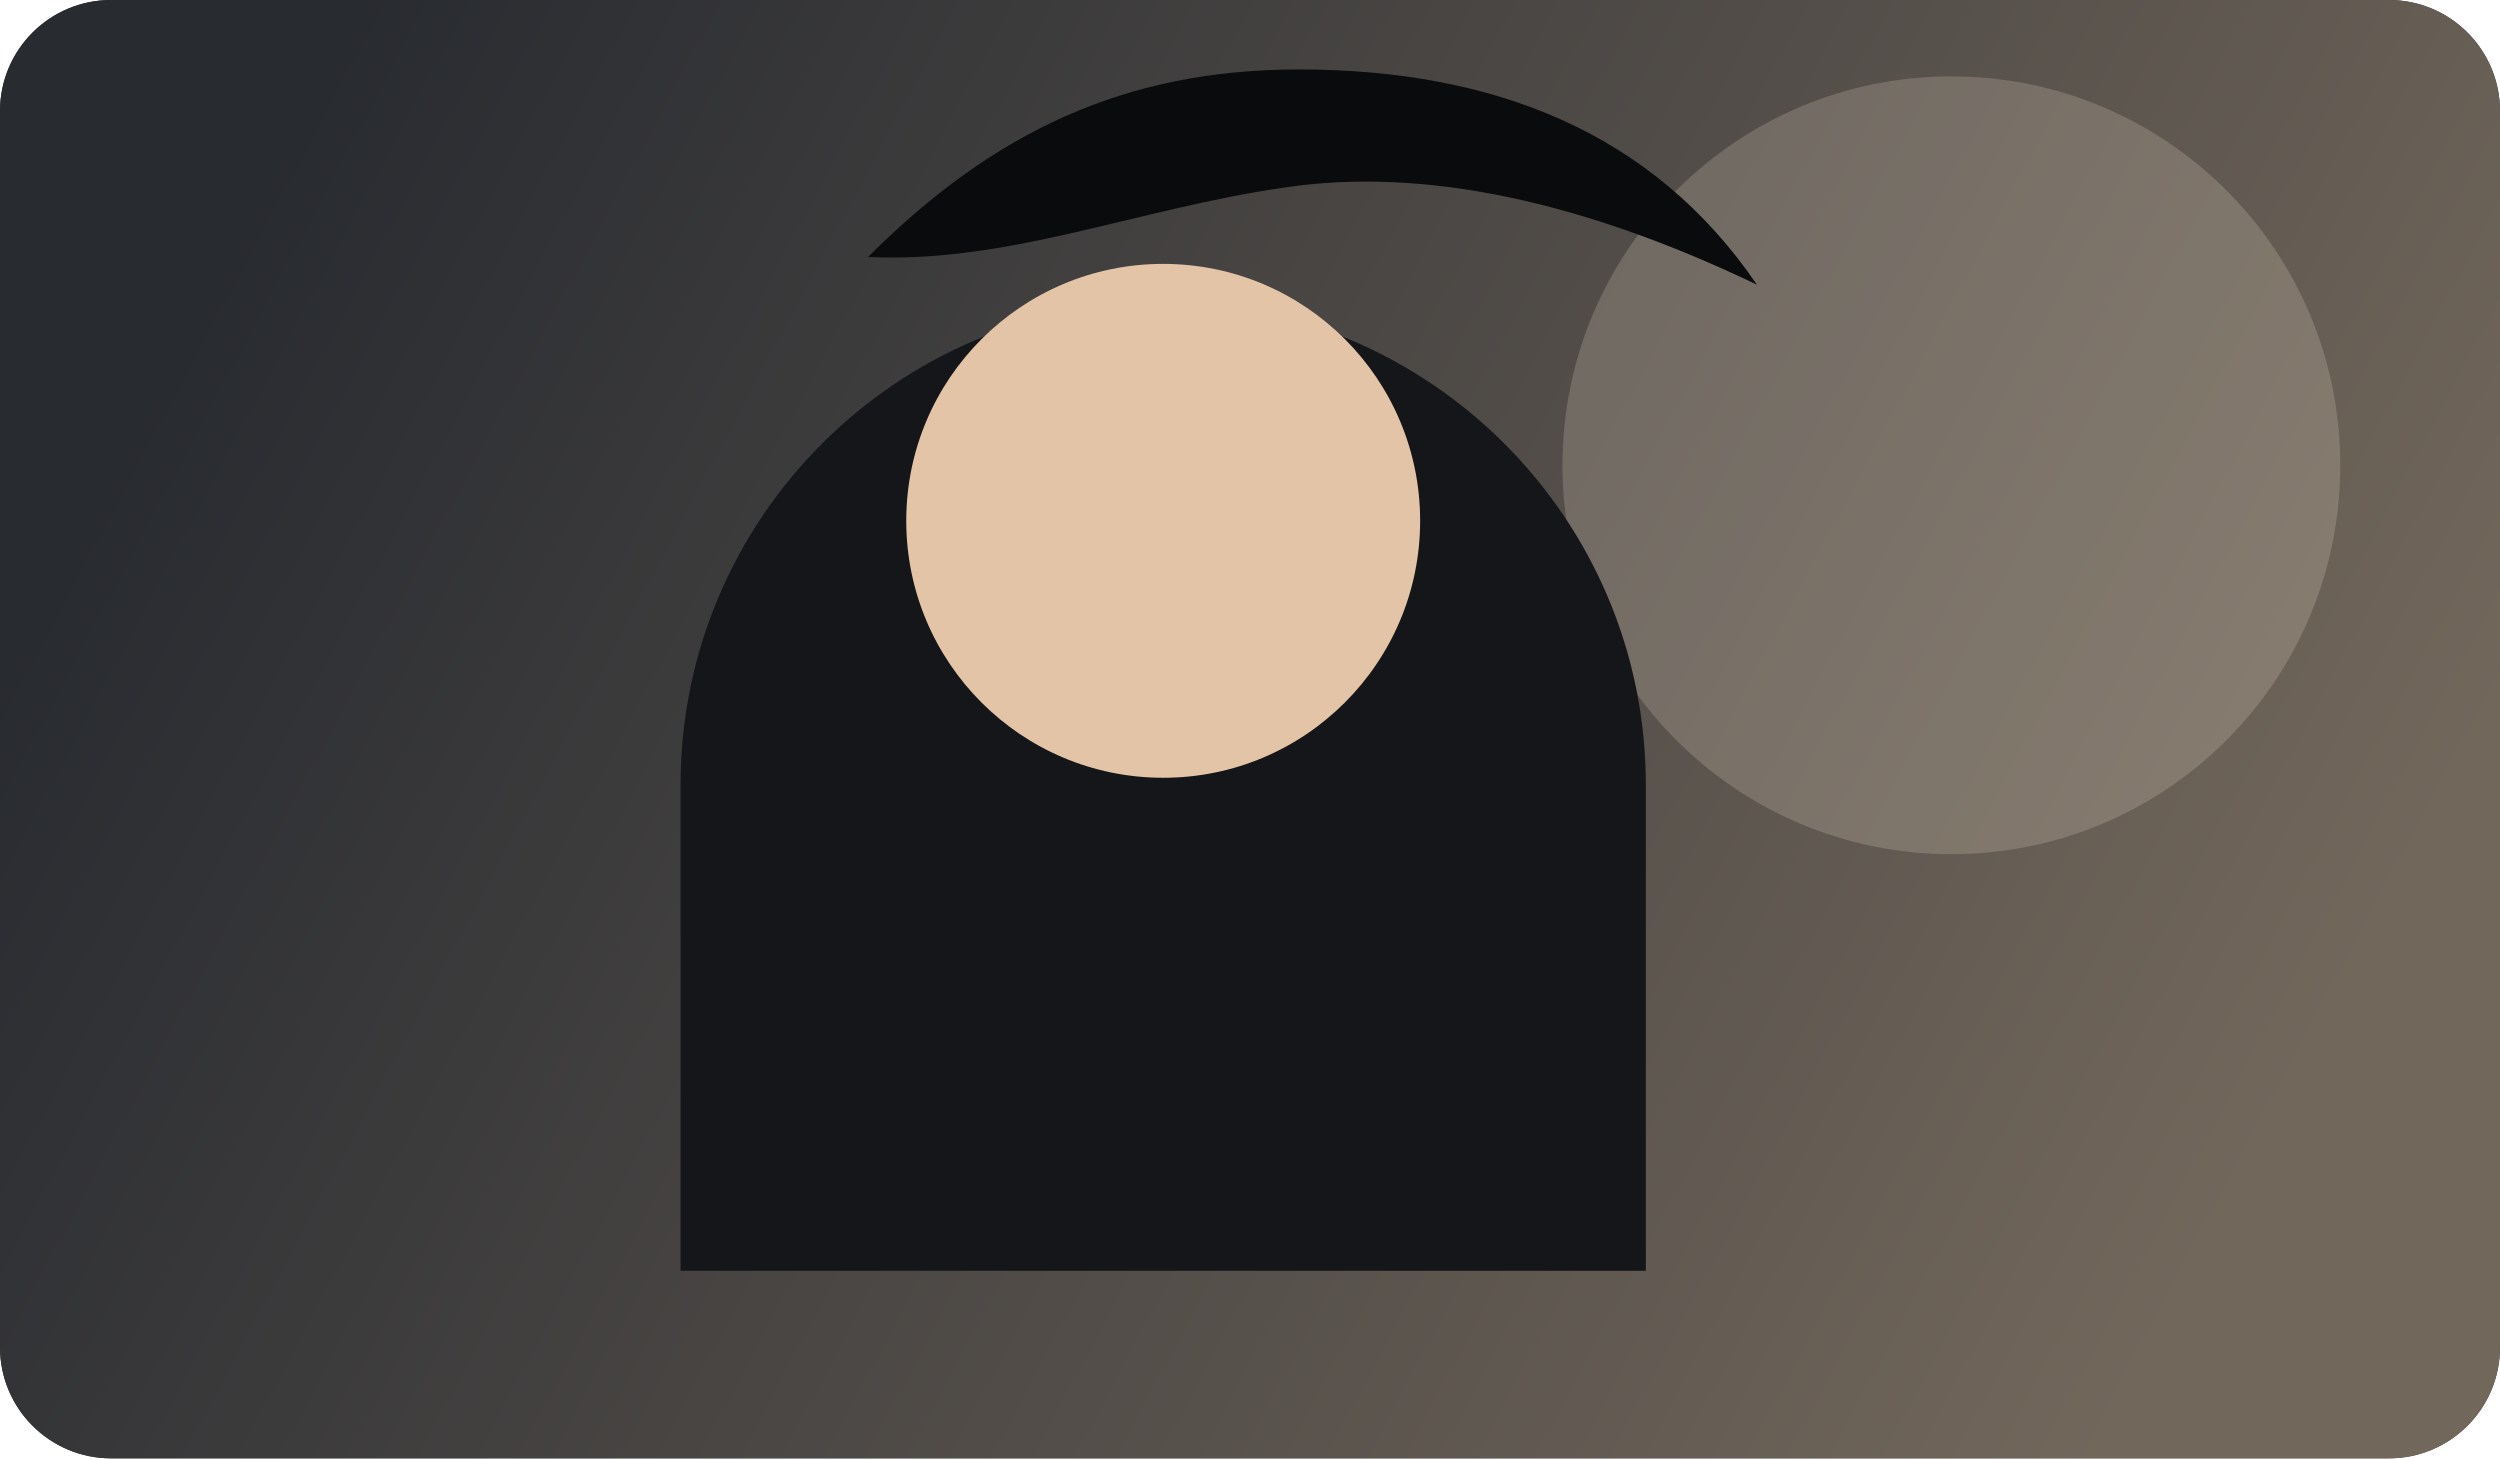
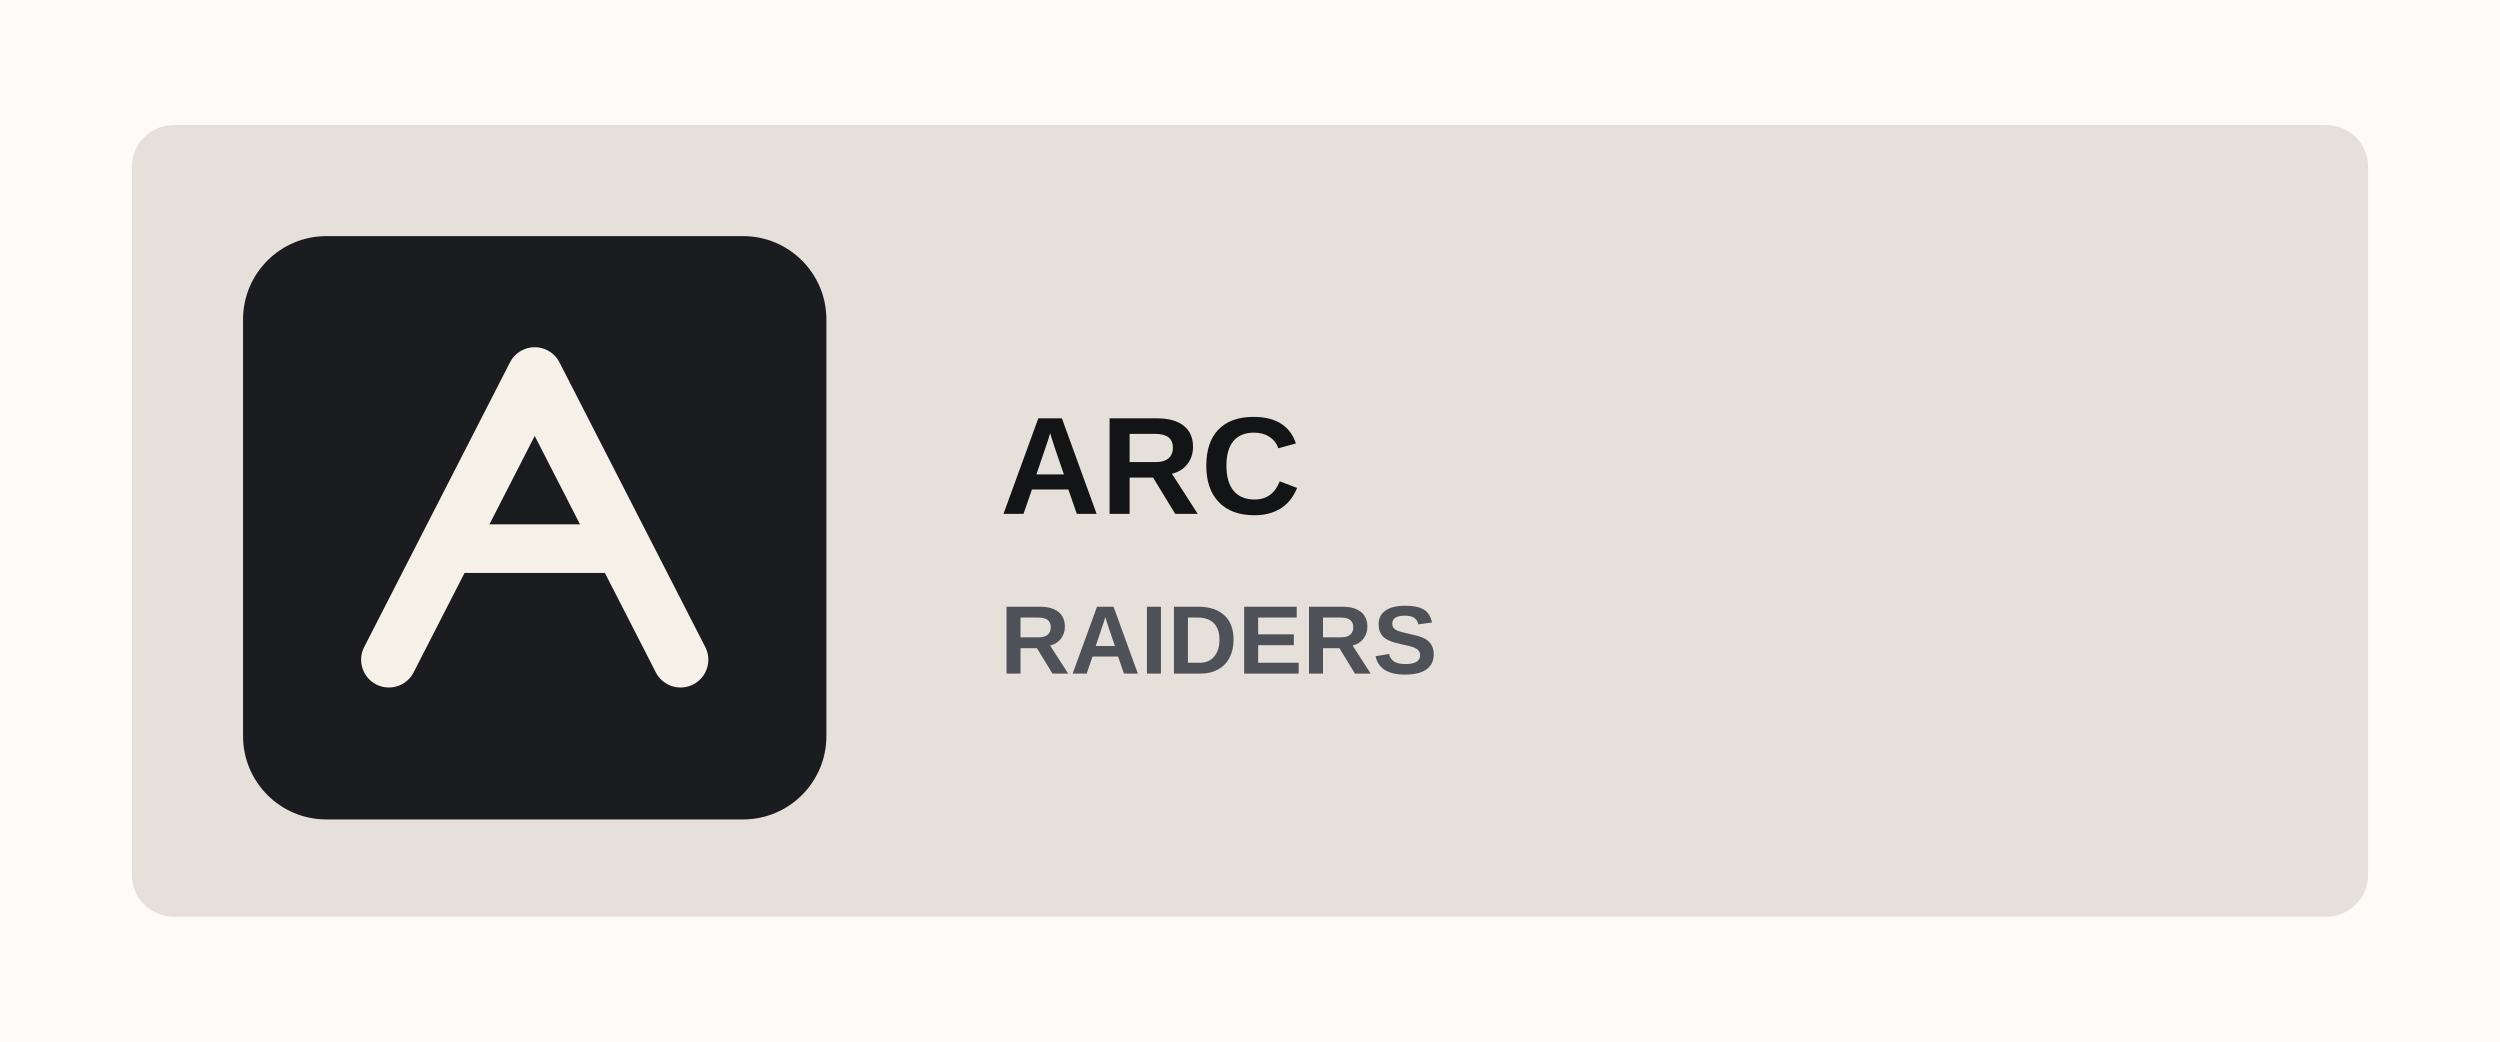
- <svg xmlns="http://www.w3.org/2000/svg" width="720" height="420" viewBox="0 0 720 420" fill="none">
-   <rect width="720" height="420" rx="32" fill="#1F2024" />
-   <rect width="720" height="420" rx="32" fill="url(#paint0_linear)" fill-opacity="0.92" />
-   <circle cx="562" cy="134" r="112" fill="#F1E4D1" fill-opacity="0.2" />
-   <path d="M196 366V226C196 149.337 258.337 87 335 87C411.663 87 474 149.337 474 226V366H196Z" fill="#151619" />
-   <circle cx="335" cy="150" r="74" fill="#E4C4A6" />
-   <path d="M250 74C286 38 324 20 374 20C430 20 476 38 506 82C456 58 410 48 370 54C328 60 290 76 250 74Z" fill="#0A0B0C" />
-   <defs>
-     <linearGradient id="paint0_linear" x1="70" y1="56" x2="640" y2="360" gradientUnits="userSpaceOnUse">
-       <stop stop-color="#292B31" />
-       <stop offset="1" stop-color="#7A6D60" />
-     </linearGradient>
-   </defs>
+ <svg xmlns="http://www.w3.org/2000/svg" width="720" height="300" viewBox="0 0 720 300" fill="none">
+   <rect width="720" height="300" fill="#FCFBF8" />
+   <rect x="38" y="36" width="644" height="228" rx="12" fill="#E5E1DA" />
+   <rect x="70" y="68" width="168" height="168" rx="24" fill="#1B1C1F" />
+   <path d="M112 190L154 108L196 190" stroke="#F5F0E8" stroke-width="16" stroke-linecap="round" stroke-linejoin="round" />
+   <path d="M132 158H176" stroke="#F5F0E8" stroke-width="14" stroke-linecap="round" />
+   <text x="288" y="148" fill="#131416" font-family="Arial, Helvetica, sans-serif" font-size="40" font-weight="800">ARC</text>
+   <text x="288" y="194" fill="#4E5157" font-family="Arial, Helvetica, sans-serif" font-size="28" font-weight="700">RAIDERS</text>
</svg>
